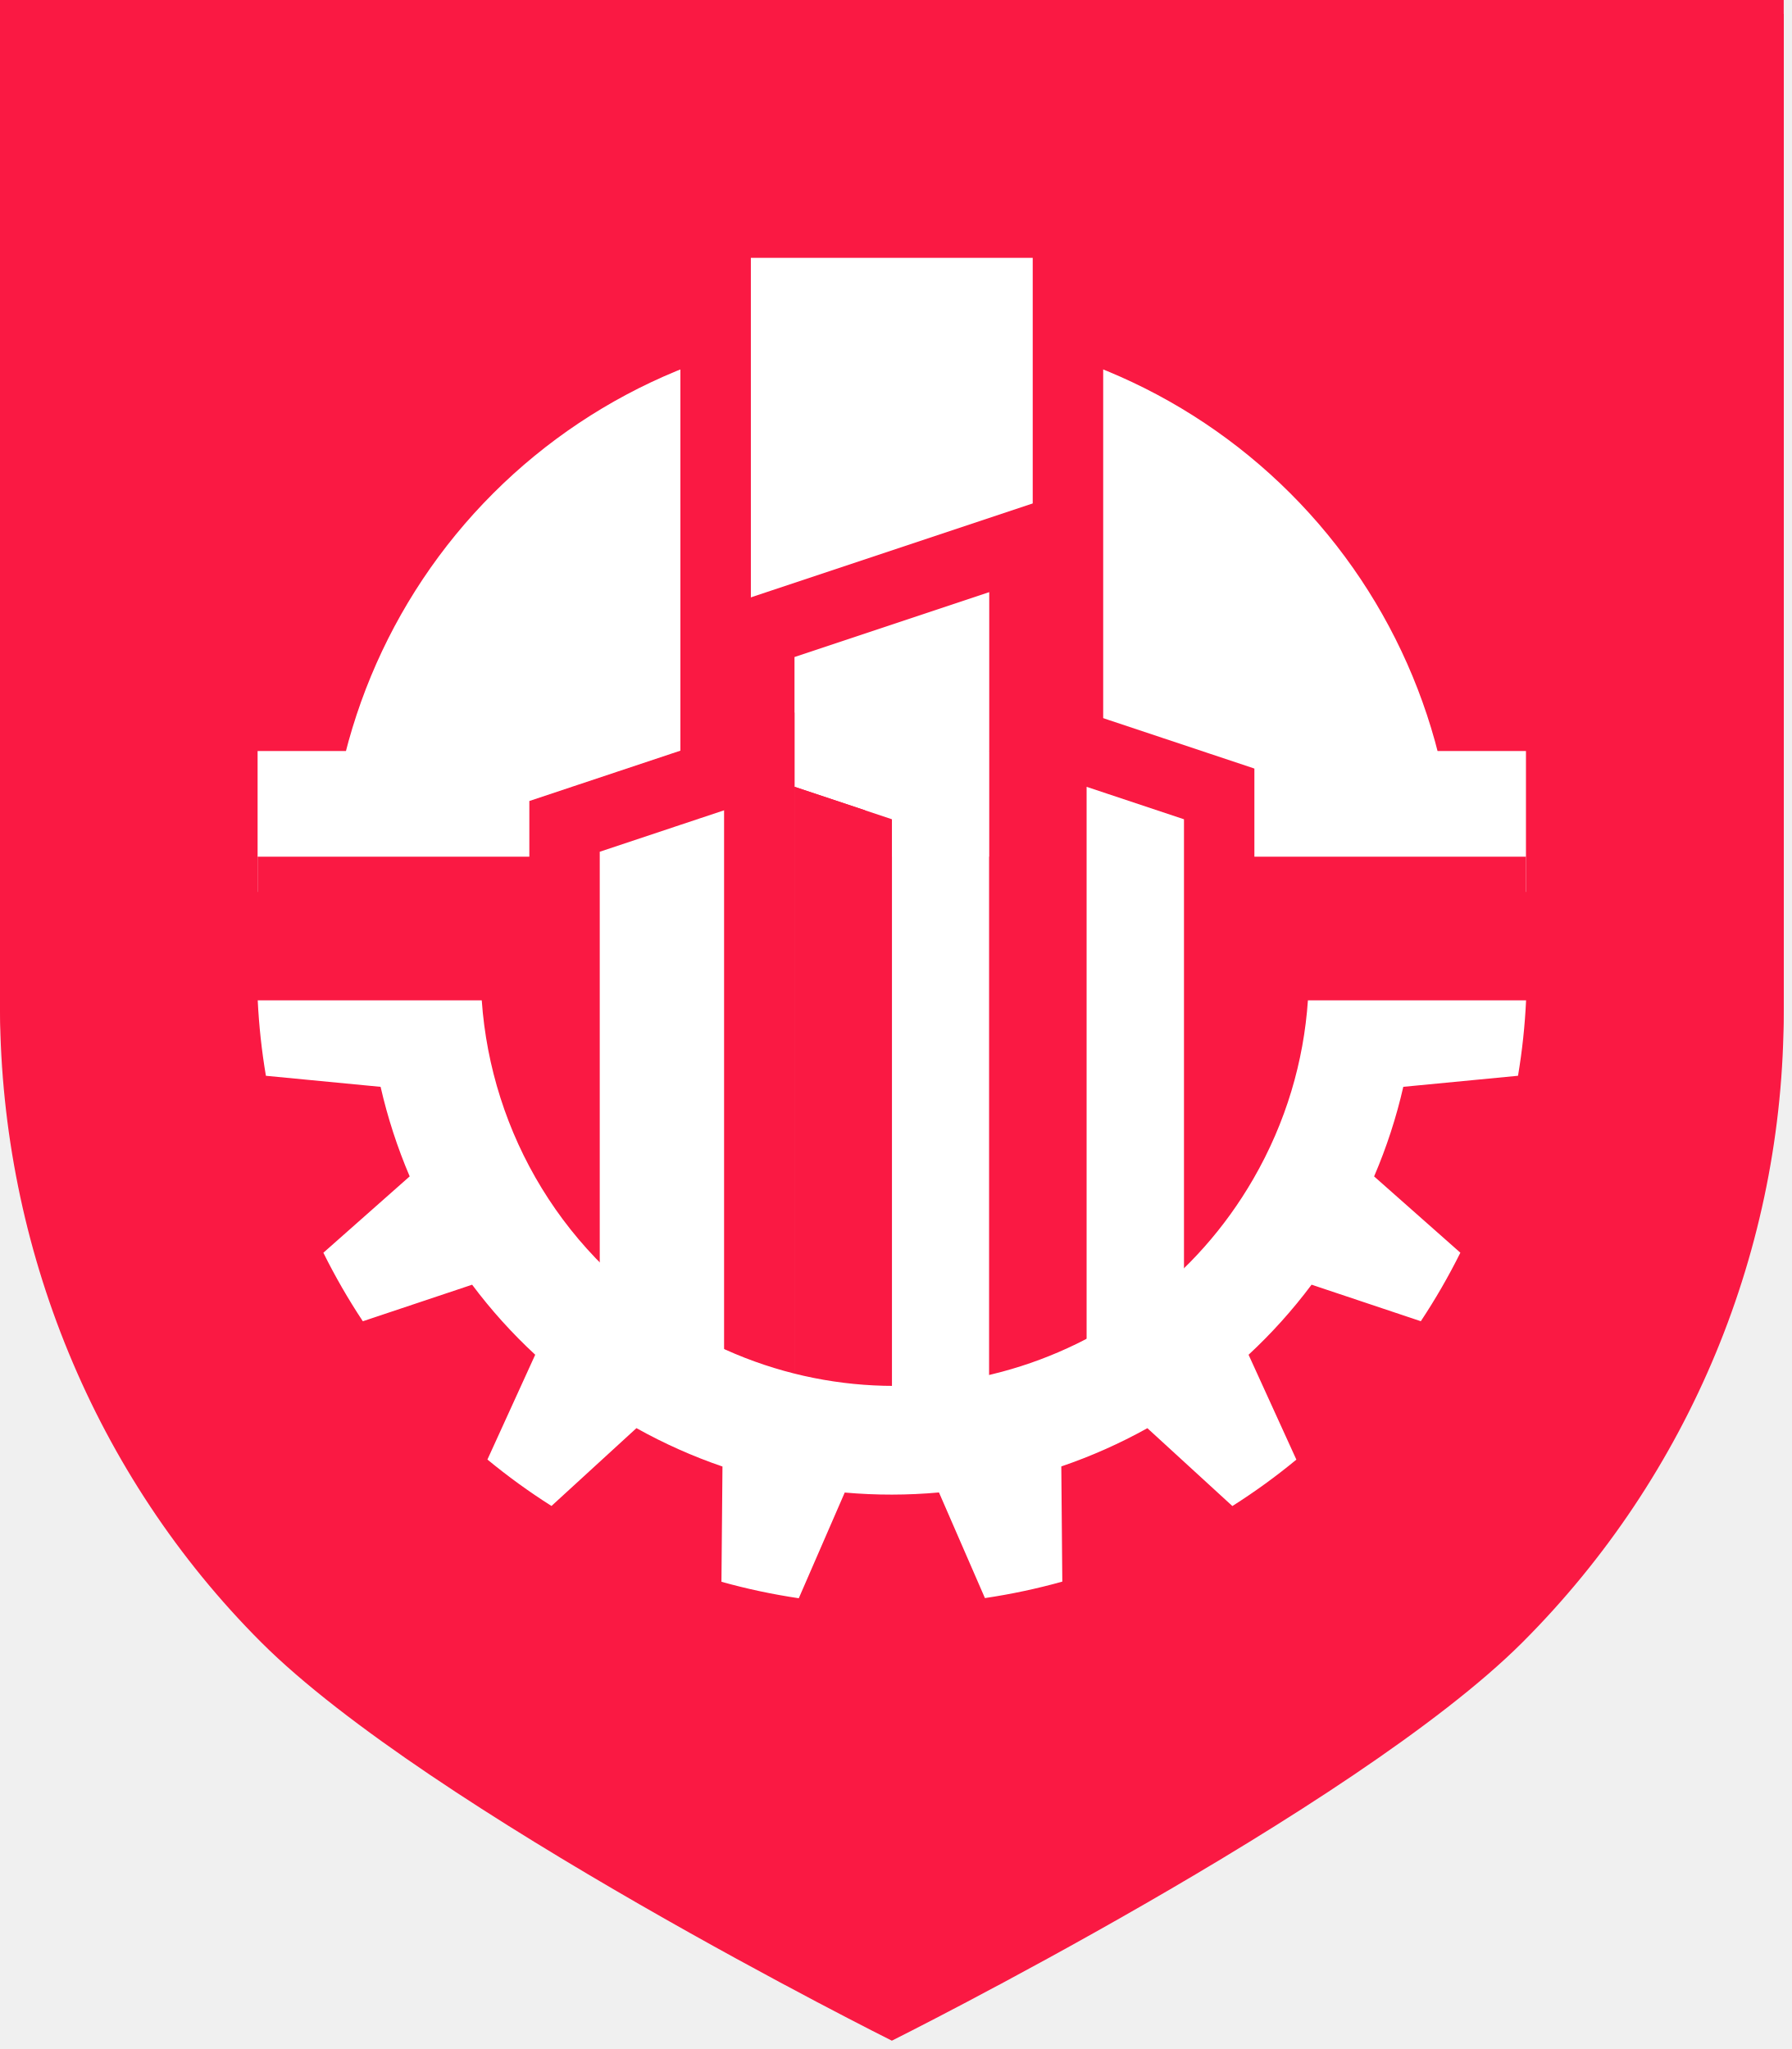
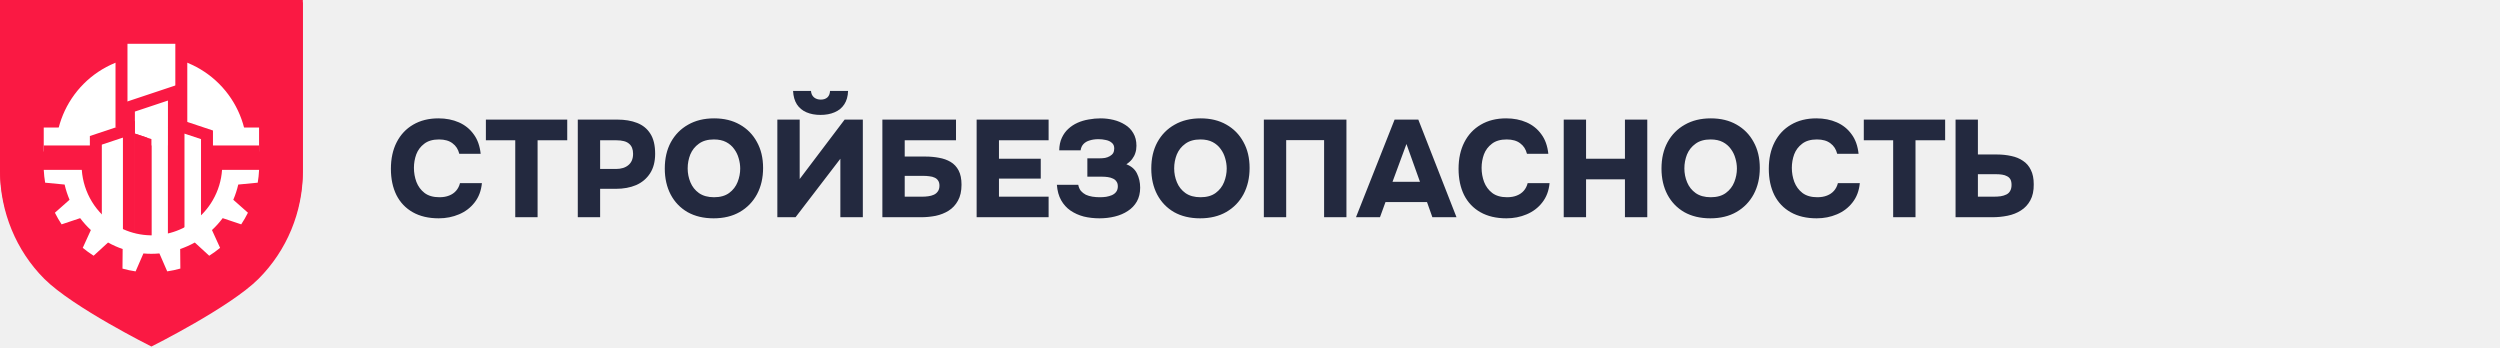
- <svg xmlns="http://www.w3.org/2000/svg" width="118" height="135" viewBox="0 0 118 135" fill="none">
+ <svg xmlns="http://www.w3.org/2000/svg" width="970" height="135" viewBox="0 0 970 135" fill="none">
+   <path d="M170.233 84.71C166.31 84.71 162.957 83.925 160.175 82.356C157.393 80.787 155.271 78.558 153.809 75.669C152.382 72.78 151.669 69.391 151.669 65.504C151.669 61.545 152.418 58.103 153.916 55.178C155.414 52.254 157.536 49.989 160.282 48.384C163.064 46.743 166.346 45.923 170.126 45.923C173.051 45.923 175.69 46.44 178.044 47.474C180.398 48.509 182.306 50.042 183.769 52.075C185.267 54.073 186.176 56.605 186.497 59.672H178.205C177.777 57.925 176.903 56.569 175.583 55.606C174.299 54.608 172.552 54.108 170.34 54.108C167.951 54.108 166.043 54.661 164.616 55.767C163.189 56.837 162.155 58.21 161.513 59.886C160.907 61.563 160.603 63.31 160.603 65.129C160.603 67.019 160.924 68.838 161.566 70.586C162.244 72.334 163.296 73.76 164.723 74.866C166.185 75.972 168.111 76.525 170.501 76.525C171.927 76.525 173.176 76.311 174.246 75.883C175.351 75.455 176.261 74.83 176.974 74.01C177.688 73.19 178.187 72.209 178.472 71.068H186.979C186.693 74.028 185.748 76.525 184.143 78.558C182.574 80.591 180.559 82.124 178.098 83.159C175.672 84.193 173.051 84.71 170.233 84.71ZM199.918 84.282V54.429H188.523V46.404H220.088V54.429H208.585V84.282H199.918ZM224.182 84.282V46.404H239.537C242.461 46.404 245.011 46.832 247.187 47.688C249.398 48.544 251.11 49.935 252.323 51.861C253.571 53.787 254.196 56.391 254.196 59.672C254.196 62.704 253.536 65.236 252.216 67.269C250.896 69.302 249.095 70.818 246.813 71.817C244.53 72.78 241.926 73.261 239.002 73.261H232.849V84.282H224.182ZM232.849 65.557H239.002C241.035 65.557 242.64 65.058 243.817 64.059C245.029 63.061 245.636 61.598 245.636 59.672C245.636 57.925 245.118 56.623 244.084 55.767C243.085 54.875 241.427 54.429 239.109 54.429H232.849V65.557ZM276.875 84.71C272.987 84.71 269.617 83.907 266.764 82.302C263.946 80.662 261.77 78.397 260.237 75.508C258.703 72.584 257.936 69.213 257.936 65.397C257.936 61.473 258.721 58.067 260.29 55.178C261.895 52.254 264.124 49.989 266.978 48.384C269.831 46.743 273.201 45.923 277.089 45.923C280.905 45.923 284.222 46.725 287.04 48.33C289.893 49.935 292.105 52.182 293.674 55.071C295.279 57.925 296.081 61.295 296.081 65.183C296.081 68.999 295.297 72.387 293.727 75.348C292.158 78.272 289.929 80.573 287.04 82.249C284.187 83.89 280.798 84.71 276.875 84.71ZM277.036 76.525C279.461 76.525 281.423 75.972 282.921 74.866C284.418 73.76 285.506 72.352 286.184 70.64C286.862 68.928 287.2 67.18 287.2 65.397C287.2 64.077 287.004 62.757 286.612 61.438C286.255 60.118 285.667 58.906 284.846 57.8C284.062 56.694 283.028 55.803 281.744 55.125C280.46 54.447 278.872 54.108 276.982 54.108C274.592 54.108 272.649 54.661 271.151 55.767C269.653 56.837 268.547 58.228 267.834 59.94C267.156 61.652 266.817 63.453 266.817 65.343C266.817 67.234 267.174 69.035 267.887 70.747C268.601 72.459 269.706 73.85 271.204 74.92C272.738 75.99 274.682 76.525 277.036 76.525ZM301.61 84.282V46.404H310.277V69.463L327.718 46.404H334.78V84.282H326.059V61.598L308.672 84.282H301.61ZM318.355 44.586C316.287 44.586 314.468 44.247 312.899 43.569C311.329 42.891 310.099 41.875 309.207 40.52C308.315 39.129 307.816 37.381 307.709 35.277H314.664C314.735 36.347 315.128 37.185 315.841 37.791C316.554 38.362 317.428 38.647 318.462 38.647C319.532 38.647 320.388 38.362 321.03 37.791C321.672 37.185 322.011 36.347 322.047 35.277H329.055C328.984 37.381 328.485 39.129 327.557 40.52C326.666 41.875 325.417 42.891 323.812 43.569C322.243 44.247 320.424 44.586 318.355 44.586ZM342.362 84.282V46.404H370.93V54.429H351.029V60.742H359.053C360.908 60.742 362.674 60.903 364.35 61.224C366.026 61.509 367.524 62.044 368.844 62.829C370.163 63.613 371.198 64.719 371.947 66.146C372.696 67.572 373.07 69.409 373.07 71.656C373.07 74.153 372.607 76.221 371.679 77.862C370.788 79.503 369.575 80.805 368.041 81.767C366.543 82.695 364.867 83.355 363.012 83.747C361.158 84.104 359.303 84.282 357.448 84.282H342.362ZM351.029 76.311H357.823C358.608 76.311 359.392 76.257 360.177 76.15C360.962 76.043 361.675 75.847 362.317 75.562C362.959 75.276 363.476 74.848 363.868 74.278C364.296 73.707 364.51 72.958 364.51 72.031C364.51 71.21 364.332 70.55 363.975 70.051C363.654 69.552 363.209 69.177 362.638 68.928C362.067 68.642 361.39 68.464 360.605 68.393C359.856 68.286 359.053 68.232 358.197 68.232H351.029V76.311ZM378.933 84.282V46.404H406.86V54.429H387.6V61.598H403.811V69.302H387.6V76.311H406.86V84.282H378.933ZM426.601 84.71C424.461 84.71 422.428 84.478 420.502 84.014C418.612 83.515 416.9 82.748 415.367 81.714C413.869 80.68 412.656 79.342 411.729 77.702C410.801 76.061 410.248 74.064 410.07 71.71H418.362C418.541 72.637 418.88 73.422 419.379 74.064C419.914 74.67 420.556 75.169 421.305 75.562C422.09 75.918 422.946 76.168 423.873 76.311C424.8 76.453 425.745 76.525 426.708 76.525C427.564 76.525 428.385 76.471 429.169 76.364C429.99 76.221 430.739 76.007 431.416 75.722C432.13 75.401 432.682 74.973 433.075 74.438C433.503 73.867 433.717 73.154 433.717 72.298C433.717 71.513 433.538 70.889 433.182 70.426C432.861 69.926 432.415 69.552 431.844 69.302C431.274 69.017 430.614 68.821 429.865 68.714C429.116 68.607 428.349 68.553 427.564 68.553H421.893V61.438H426.387C427.243 61.438 428.028 61.384 428.741 61.277C429.455 61.135 430.079 60.903 430.614 60.582C431.185 60.261 431.613 59.868 431.898 59.405C432.183 58.905 432.326 58.299 432.326 57.586C432.326 56.623 432.005 55.892 431.363 55.392C430.757 54.857 429.99 54.501 429.062 54.322C428.135 54.108 427.19 54.001 426.227 54.001C424.943 54.001 423.802 54.162 422.803 54.483C421.804 54.768 421.002 55.232 420.395 55.874C419.789 56.516 419.415 57.336 419.272 58.335H410.98C411.015 56.444 411.354 54.822 411.996 53.466C412.638 52.075 413.476 50.916 414.511 49.989C415.545 49.026 416.74 48.241 418.095 47.635C419.45 47.029 420.895 46.601 422.428 46.351C423.962 46.066 425.496 45.923 427.029 45.923C428.706 45.923 430.364 46.119 432.005 46.511C433.645 46.904 435.143 47.528 436.499 48.384C437.854 49.204 438.924 50.292 439.709 51.647C440.529 53.003 440.939 54.643 440.939 56.569C440.939 57.568 440.797 58.495 440.511 59.351C440.262 60.172 439.851 60.956 439.281 61.705C438.746 62.419 437.997 63.096 437.034 63.738C438.995 64.487 440.369 65.682 441.153 67.323C441.974 68.963 442.384 70.8 442.384 72.833C442.384 74.866 441.956 76.649 441.1 78.183C440.244 79.681 439.067 80.912 437.569 81.874C436.106 82.838 434.43 83.551 432.54 84.014C430.65 84.478 428.67 84.71 426.601 84.71ZM465.638 84.71C461.75 84.71 458.38 83.907 455.527 82.302C452.709 80.662 450.533 78.397 449 75.508C447.466 72.584 446.699 69.213 446.699 65.397C446.699 61.473 447.484 58.067 449.053 55.178C450.658 52.254 452.887 49.989 455.741 48.384C458.594 46.743 461.964 45.923 465.852 45.923C469.668 45.923 472.985 46.725 475.803 48.33C478.656 49.935 480.867 52.182 482.437 55.071C484.042 57.925 484.844 61.295 484.844 65.183C484.844 68.999 484.06 72.387 482.49 75.348C480.921 78.272 478.692 80.573 475.803 82.249C472.95 83.89 469.561 84.71 465.638 84.71ZM465.798 76.525C468.224 76.525 470.185 75.972 471.683 74.866C473.181 73.76 474.269 72.352 474.947 70.64C475.625 68.928 475.963 67.18 475.963 65.397C475.963 64.077 475.767 62.757 475.375 61.438C475.018 60.118 474.43 58.906 473.609 57.8C472.825 56.694 471.79 55.803 470.506 55.125C469.222 54.447 467.635 54.108 465.745 54.108C463.355 54.108 461.412 54.661 459.914 55.767C458.416 56.837 457.31 58.228 456.597 59.94C455.919 61.652 455.58 63.453 455.58 65.343C455.58 67.234 455.937 69.035 456.65 70.747C457.363 72.459 458.469 73.85 459.967 74.92C461.501 75.99 463.444 76.525 465.798 76.525ZM490.373 84.282V46.404H522.419V84.282H513.752V54.376H499.04V84.282H490.373ZM526.122 84.282L541.102 46.404H550.304L565.123 84.282H555.761L553.674 78.397H537.571L535.431 84.282H526.122ZM540.299 70.533H550.946L545.703 55.874L540.299 70.533ZM584.488 84.71C580.564 84.71 577.212 83.925 574.43 82.356C571.648 80.787 569.526 78.558 568.063 75.669C566.637 72.78 565.923 69.391 565.923 65.504C565.923 61.545 566.672 58.103 568.17 55.178C569.668 52.254 571.79 49.989 574.537 48.384C577.319 46.743 580.6 45.923 584.381 45.923C587.305 45.923 589.945 46.44 592.299 47.474C594.653 48.509 596.561 50.042 598.023 52.075C599.521 54.073 600.43 56.605 600.751 59.672H592.459C592.031 57.925 591.157 56.569 589.838 55.606C588.554 54.608 586.806 54.108 584.595 54.108C582.205 54.108 580.297 54.661 578.87 55.767C577.444 56.837 576.409 58.21 575.767 59.886C575.161 61.563 574.858 63.31 574.858 65.129C574.858 67.019 575.179 68.838 575.821 70.586C576.498 72.334 577.551 73.76 578.977 74.866C580.44 75.972 582.365 76.525 584.755 76.525C586.182 76.525 587.43 76.311 588.5 75.883C589.606 75.455 590.515 74.83 591.229 74.01C591.942 73.19 592.441 72.209 592.727 71.068H601.233C600.948 74.028 600.002 76.525 598.397 78.558C596.828 80.591 594.813 82.124 592.352 83.159C589.927 84.193 587.305 84.71 584.488 84.71ZM606.724 84.282V46.404H615.391V61.598H630.477V46.404H639.144V84.282H630.477V69.57H615.391V84.282H606.724ZM663.596 84.71C659.708 84.71 656.338 83.907 653.485 82.302C650.667 80.662 648.491 78.397 646.958 75.508C645.424 72.584 644.657 69.213 644.657 65.397C644.657 61.473 645.442 58.067 647.011 55.178C648.616 52.254 650.845 49.989 653.699 48.384C656.552 46.743 659.922 45.923 663.81 45.923C667.626 45.923 670.943 46.725 673.761 48.33C676.614 49.935 678.826 52.182 680.395 55.071C682 57.925 682.802 61.295 682.802 65.183C682.802 68.999 682.018 72.387 680.448 75.348C678.879 78.272 676.65 80.573 673.761 82.249C670.908 83.89 667.519 84.71 663.596 84.71ZM663.757 76.525C666.182 76.525 668.144 75.972 669.641 74.866C671.139 73.76 672.227 72.352 672.905 70.64C673.583 68.928 673.921 67.18 673.921 65.397C673.921 64.077 673.725 62.757 673.333 61.438C672.976 60.118 672.388 58.906 671.567 57.8C670.783 56.694 669.748 55.803 668.465 55.125C667.181 54.447 665.593 54.108 663.703 54.108C661.313 54.108 659.37 54.661 657.872 55.767C656.374 56.837 655.268 58.228 654.555 59.94C653.877 61.652 653.538 63.453 653.538 65.343C653.538 67.234 653.895 69.035 654.608 70.747C655.321 72.459 656.427 73.85 657.925 74.92C659.459 75.99 661.403 76.525 663.757 76.525ZM704.861 84.71C700.938 84.71 697.585 83.925 694.803 82.356C692.021 80.787 689.899 78.558 688.437 75.669C687.01 72.78 686.297 69.391 686.297 65.504C686.297 61.545 687.046 58.103 688.544 55.178C690.042 52.254 692.164 49.989 694.91 48.384C697.692 46.743 700.974 45.923 704.754 45.923C707.679 45.923 710.318 46.44 712.672 47.474C715.026 48.509 716.934 50.042 718.397 52.075C719.895 54.073 720.804 56.605 721.125 59.672H712.833C712.405 57.925 711.531 56.569 710.211 55.606C708.927 54.608 707.18 54.108 704.968 54.108C702.579 54.108 700.67 54.661 699.244 55.767C697.817 56.837 696.783 58.21 696.141 59.886C695.534 61.563 695.231 63.31 695.231 65.129C695.231 67.019 695.552 68.838 696.194 70.586C696.872 72.334 697.924 73.76 699.351 74.866C700.813 75.972 702.739 76.525 705.129 76.525C706.555 76.525 707.804 76.311 708.874 75.883C709.979 75.455 710.889 74.83 711.602 74.01C712.315 73.19 712.815 72.209 713.1 71.068H721.607C721.321 74.028 720.376 76.525 718.771 78.558C717.202 80.591 715.187 82.124 712.726 83.159C710.3 84.193 707.679 84.71 704.861 84.71ZM734.546 84.282V54.429H723.151V46.404H754.715V54.429H743.213V84.282H734.546ZM758.757 84.282V46.404H767.424V59.94H774.753C776.75 59.94 778.623 60.136 780.371 60.528C782.118 60.885 783.634 61.509 784.918 62.401C786.238 63.257 787.254 64.434 787.967 65.932C788.716 67.394 789.091 69.249 789.091 71.496C789.127 73.992 788.681 76.079 787.753 77.755C786.862 79.396 785.649 80.698 784.115 81.66C782.618 82.624 780.906 83.301 778.98 83.694C777.054 84.086 775.092 84.282 773.095 84.282H758.757ZM767.424 76.311H773.523C774.521 76.311 775.431 76.257 776.251 76.15C777.107 76.007 777.856 75.776 778.498 75.455C779.14 75.134 779.622 74.67 779.943 74.064C780.299 73.457 780.478 72.691 780.478 71.763C780.478 70.871 780.335 70.158 780.05 69.623C779.764 69.088 779.336 68.678 778.766 68.393C778.195 68.072 777.535 67.858 776.786 67.751C776.073 67.644 775.27 67.59 774.379 67.59H767.424V76.311Z" fill="#23293F" />
  <path fill-rule="evenodd" clip-rule="evenodd" d="M117.498 65.744C117.498 81.325 111.308 96.268 100.291 107.286C89.273 118.303 58.749 133.533 58.749 133.533C58.749 133.533 28.225 118.303 17.207 107.286C6.21 96.288 0.111 81.257 0 65.744V0H117.498V65.744Z" fill="#FA1943" />
  <path fill-rule="evenodd" clip-rule="evenodd" d="M117.498 66.663C117.498 82.244 111.308 97.187 100.291 108.205C89.273 119.222 58.749 134.452 58.749 134.452C58.749 134.452 28.225 119.222 17.207 108.205C6.21 97.207 0.111 82.177 0 66.663V0.919H117.498V66.663Z" fill="#FA1943" />
  <rect x="16.969" y="49.482" width="83.55" height="9.283" fill="white" />
  <path d="M95.876 58.763C95.876 48.915 91.963 39.47 85 32.506C78.036 25.542 68.591 21.63 58.743 21.63C48.894 21.63 39.449 25.542 32.485 32.506C25.522 39.47 21.609 48.915 21.609 58.763L58.743 58.763H95.876Z" fill="white" />
  <path d="M40.179 58.764C40.179 63.688 42.135 68.41 45.617 71.892C49.099 75.374 53.822 77.33 58.746 77.33C63.67 77.33 68.393 75.374 71.874 71.892C75.356 68.41 77.312 63.688 77.312 58.764L58.746 58.764L40.179 58.764Z" fill="#FA1943" />
  <path d="M70.349 14.669V51.803H47.141V49.481L47.14 16.99V14.669H70.349Z" fill="white" stroke="#FA1943" stroke-width="4.642" />
  <path d="M76.148 49.482L76.148 58.766L41.336 58.766L41.336 49.482L76.148 49.482Z" fill="white" />
  <rect x="16.969" y="56.444" width="83.55" height="4.642" fill="#FA1943" />
  <path d="M54.655 95.085H37.188V54.446L38.774 53.917L51.602 49.641L54.655 48.623V95.085Z" fill="white" stroke="#FA1943" stroke-width="4.638" />
-   <mask id="path-10-outside-1_438_821" maskUnits="userSpaceOnUse" x="47.336" y="32.013" width="23" height="66" fill="black">
+   <mask id="path-11-outside-1_438_847" maskUnits="userSpaceOnUse" x="47.336" y="32.013" width="23" height="66" fill="black">
    <rect fill="white" x="47.336" y="32.013" width="23" height="66" />
    <path d="M65.164 92.766H58.754V53.979L52.34 51.84V92.766H52.336V43.289L65.164 39.013V92.766Z" />
  </mask>
  <path d="M65.164 92.766H58.754V53.979L52.34 51.84V92.766H52.336V43.289L65.164 39.013V92.766Z" fill="white" />
-   <path d="M65.164 92.766V97.404H69.802V92.766H65.164ZM58.754 92.766H54.115V97.404H58.754V92.766ZM58.754 53.979H63.392V50.636L60.221 49.578L58.754 53.979ZM52.34 51.84L53.807 47.44L47.702 45.404V51.84H52.34ZM52.34 92.766V97.404H56.978V92.766H52.34ZM52.336 92.766H47.697V97.404H52.336V92.766ZM52.336 43.289L50.869 38.889L47.697 39.946V43.289H52.336ZM65.164 39.013H69.802V32.577L63.697 34.613L65.164 39.013ZM65.164 92.766V88.127H58.754V92.766V97.404H65.164V92.766ZM58.754 92.766H63.392V53.979H58.754H54.115V92.766H58.754ZM58.754 53.979L60.221 49.578L53.807 47.44L52.34 51.84L50.873 56.24L57.287 58.379L58.754 53.979ZM52.34 51.84H47.702V92.766H52.34H56.978V51.84H52.34ZM52.34 92.766V88.127H52.336V92.766V97.404H52.34V92.766ZM52.336 92.766H56.974V43.289H52.336H47.697V92.766H52.336ZM52.336 43.289L53.803 47.69L66.631 43.413L65.164 39.013L63.697 34.613L50.869 38.889L52.336 43.289ZM65.164 39.013H60.526V92.766H65.164H69.802V39.013H65.164Z" fill="#FA1943" mask="url(#path-10-outside-1_438_821)" />
+   <path d="M65.164 92.766V97.404H69.802V92.766H65.164ZM58.754 92.766H54.115V97.404H58.754V92.766ZM58.754 53.979H63.392V50.636L60.221 49.578L58.754 53.979ZM52.34 51.84L53.807 47.44L47.702 45.404V51.84H52.34ZM52.34 92.766V97.404H56.978V92.766H52.34ZM52.336 92.766H47.697V97.404H52.336V92.766ZM52.336 43.289L50.869 38.889L47.697 39.946V43.289H52.336ZM65.164 39.013H69.802V32.577L63.697 34.613L65.164 39.013ZM65.164 92.766V88.127H58.754V92.766V97.404H65.164V92.766ZM58.754 92.766H63.392V53.979H58.754H54.115V92.766H58.754ZM58.754 53.979L60.221 49.578L53.807 47.44L52.34 51.84L50.873 56.24L57.287 58.379L58.754 53.979ZM52.34 51.84H47.702V92.766H52.34H56.978V51.84H52.34ZM52.34 92.766V88.127H52.336V92.766V97.404H52.34V92.766ZM52.336 92.766H56.974V43.289H52.336H47.697V92.766H52.336ZM52.336 43.289L53.803 47.69L66.631 43.413L65.164 39.013L63.697 34.613L50.869 38.889L52.336 43.289ZM65.164 39.013H60.526V92.766H65.164H69.802V39.013H65.164Z" fill="#FA1943" mask="url(#path-11-outside-1_438_847)" />
  <path d="M69.259 95.085H80.311V52.308L78.726 51.779L72.311 49.641L69.259 48.623V95.085Z" fill="white" stroke="#FA1943" stroke-width="4.638" />
  <path d="M100.527 65.908C100.45 67.566 100.274 69.226 99.996 70.878L92.439 71.606C91.984 73.601 91.345 75.577 90.516 77.509L96.198 82.536C95.813 83.309 95.402 84.075 94.965 84.833C94.527 85.591 94.07 86.33 93.593 87.05L86.397 84.642C85.138 86.325 83.747 87.867 82.247 89.259L85.395 96.168C84.049 97.281 82.64 98.301 81.18 99.227L75.581 94.097C73.766 95.107 71.867 95.95 69.911 96.617L69.977 104.206C68.303 104.673 66.6 105.035 64.88 105.291L61.853 98.331C59.799 98.518 57.72 98.523 55.645 98.337L52.618 105.301C50.911 105.048 49.21 104.688 47.524 104.217L47.591 96.623C45.662 95.963 43.765 95.122 41.924 94.094L36.327 99.222C34.842 98.28 33.435 97.257 32.108 96.163L35.256 89.258C33.718 87.835 32.33 86.288 31.1 84.644L23.901 87.052C22.938 85.598 22.07 84.09 21.301 82.538L26.987 77.507C26.174 75.6 25.532 73.625 25.071 71.607L17.516 70.879C17.238 69.237 17.058 67.577 16.977 65.908L31.734 65.908C32.344 74.651 37.148 82.943 45.309 87.654C58.352 95.185 75.031 90.716 82.561 77.672C84.712 73.948 85.883 69.928 86.156 65.908L100.527 65.908Z" fill="white" />
</svg>
